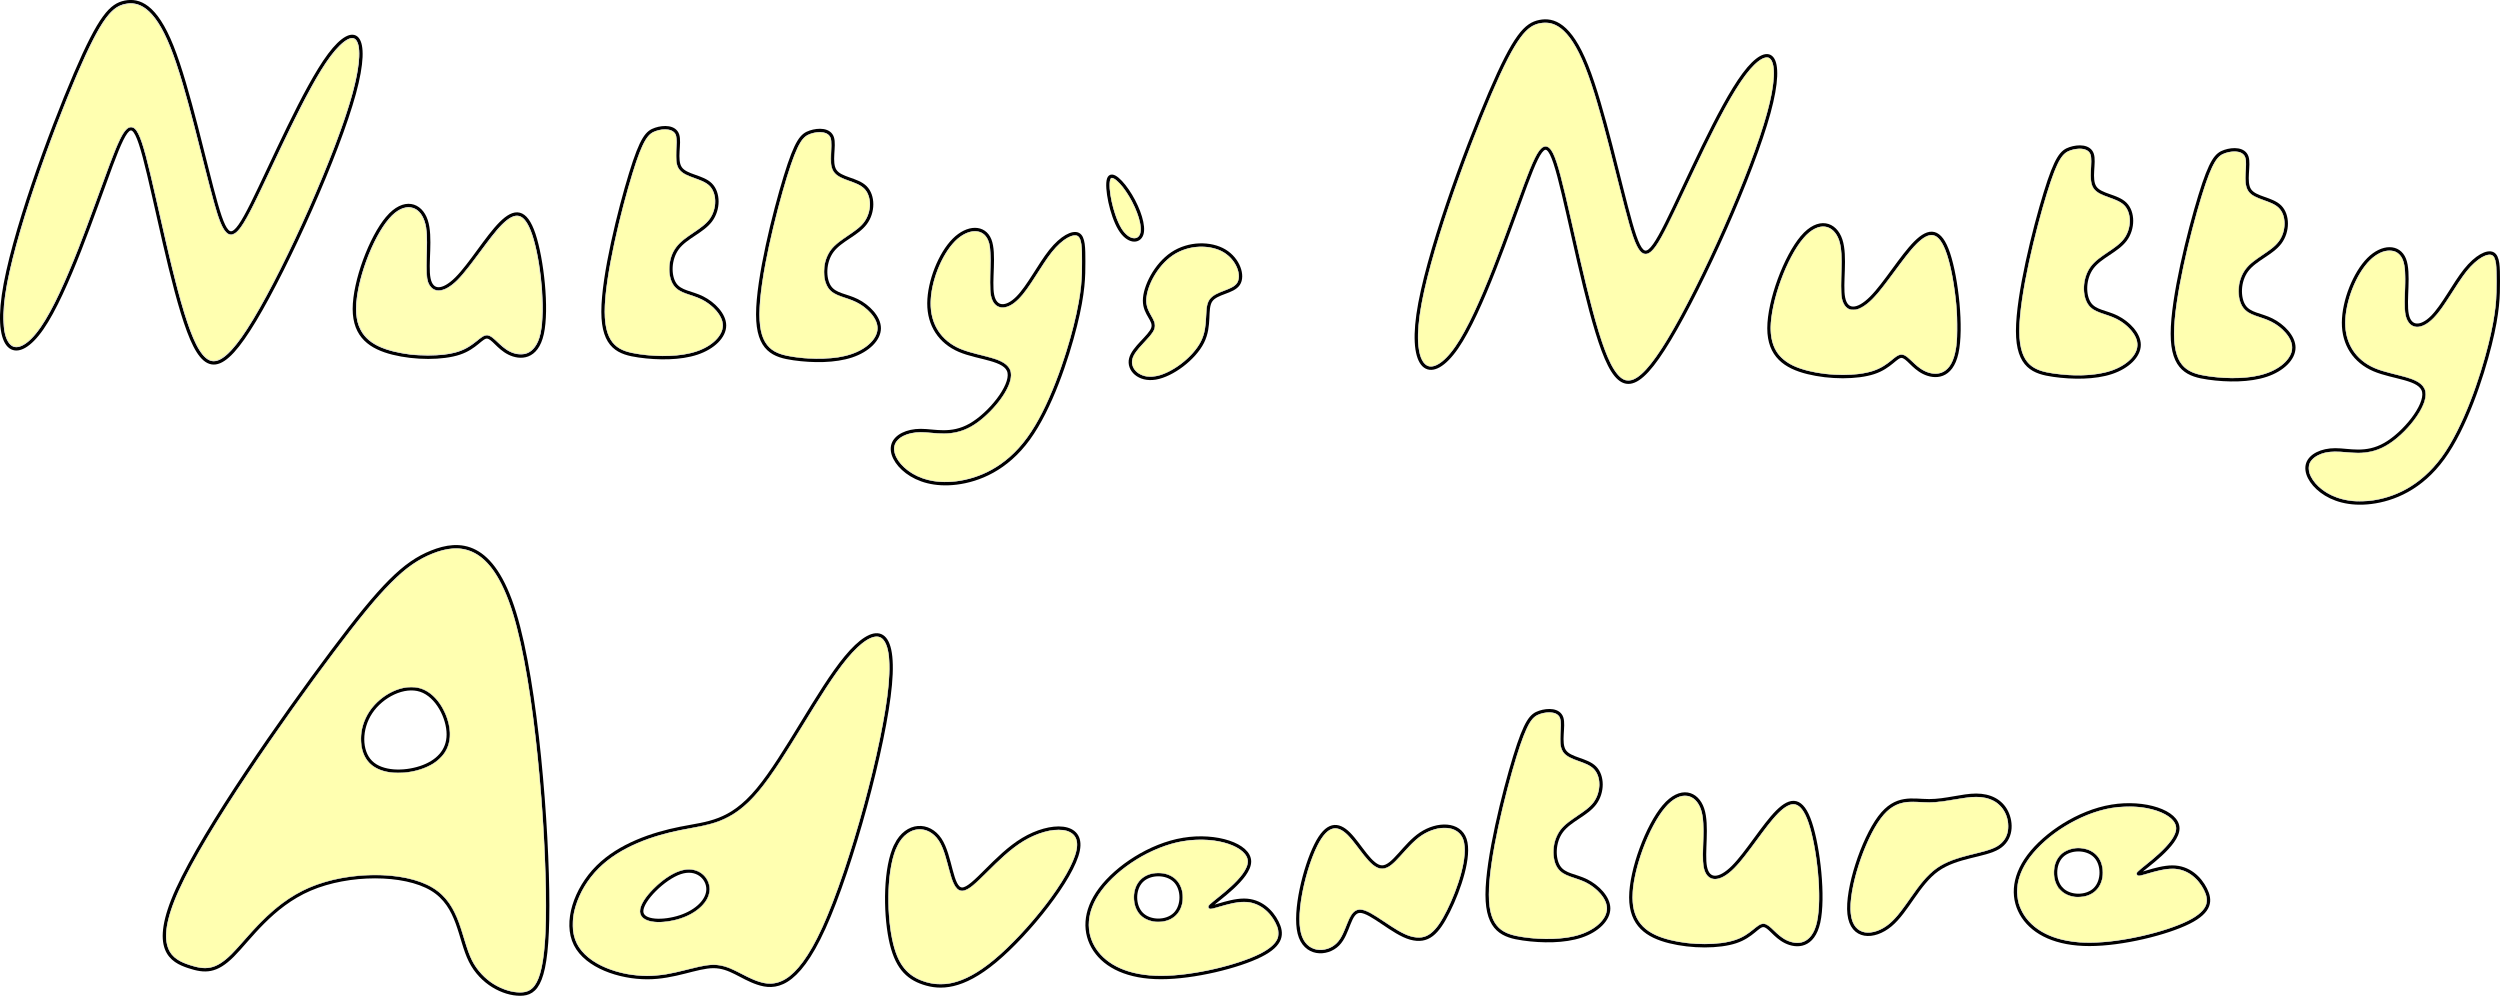
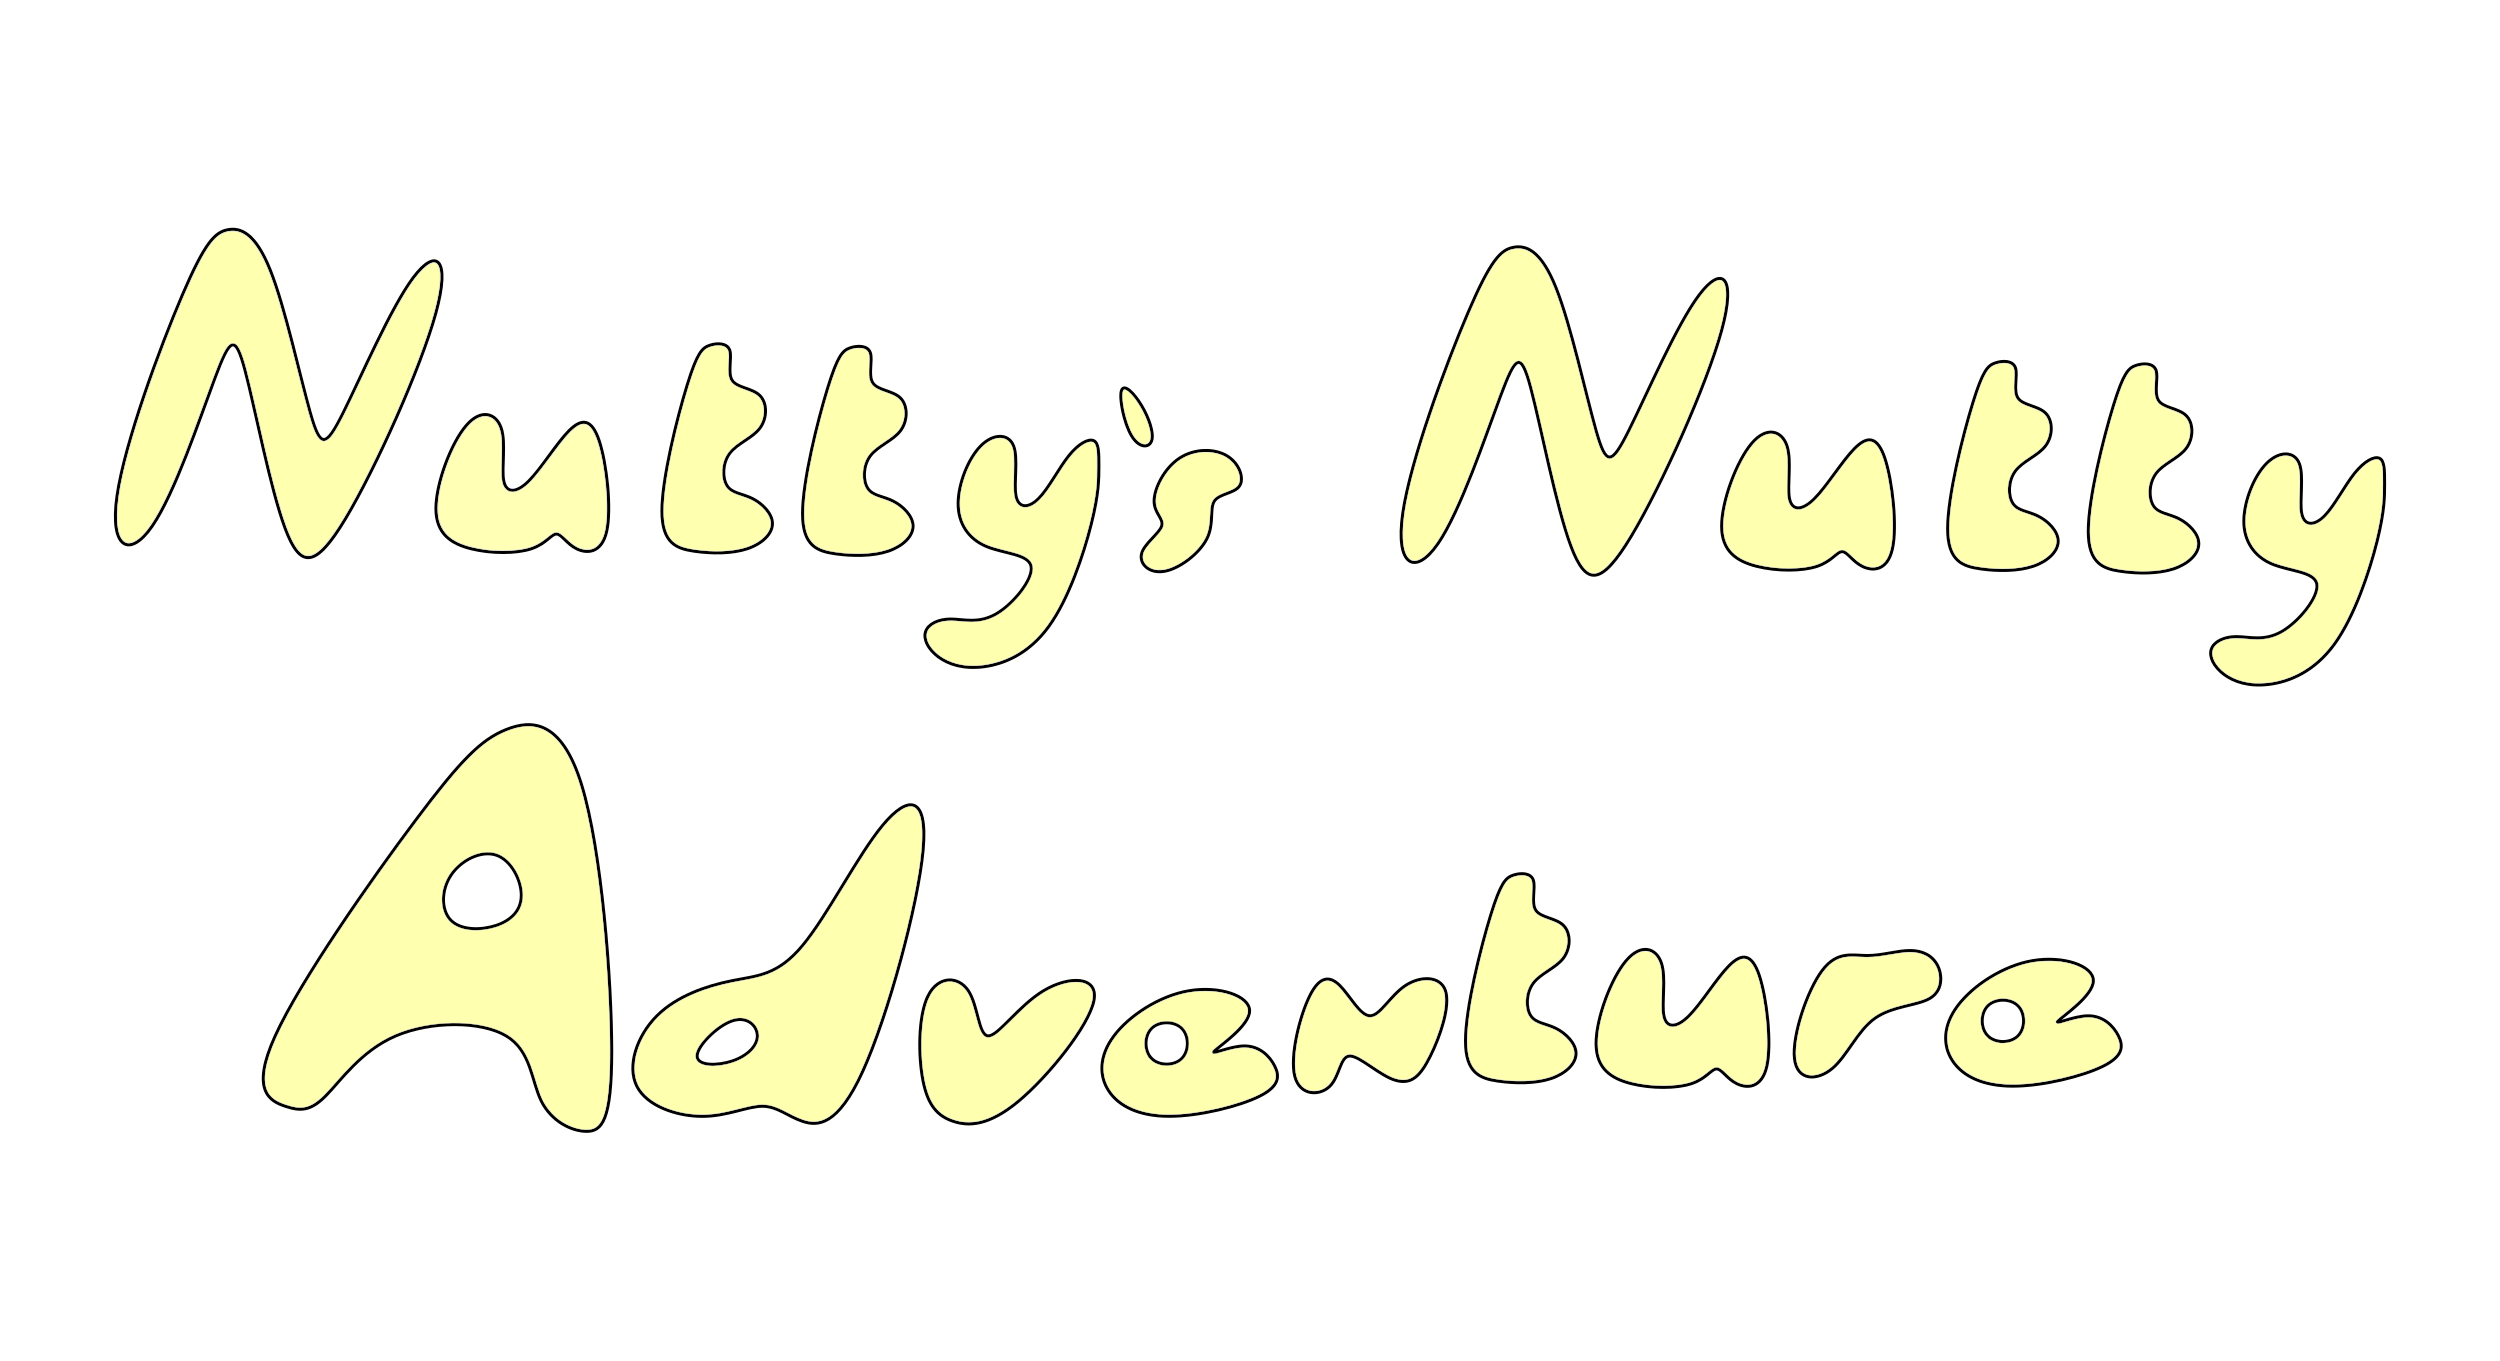
- <svg xmlns="http://www.w3.org/2000/svg" width="199.505mm" height="79.465mm" viewBox="0 0 199.505 79.465" version="1.1" id="svg8">
+ <svg xmlns="http://www.w3.org/2000/svg" width="219.505mm" height="119.465mm" viewBox="0 0 219.505 119.465" version="1.1" id="svg8">
  <defs id="defs2">
    </defs>
-   <g id="layer1" transform="translate(-21.9953,-30.25356)">
+   <g id="layer1" transform="translate(-11.9953,-10.25356)">
    <path style="fill:none;stroke:#000000;stroke-width:0.265px;stroke-linecap:butt;stroke-linejoin:miter;stroke-opacity:1" d="m 28.002,36.165 c -1.984,4.63 -5.071,13.009 -5.733,17.639 -0.661,4.63 1.102,5.512 3.087,2.646 1.984,-2.866 4.189,-9.481 5.512,-13.009 1.323,-3.528 1.764,-3.969 2.645,-0.664 0.881,3.305 2.205,10.365 3.528,13.893 1.323,3.528 2.646,3.528 5.291,-0.881 2.645,-4.409 6.615,-13.23 7.938,-18.081 1.323,-4.85 -6.6e-5,-5.732 -1.984,-3.087 -1.984,2.646 -4.63,8.819 -6.173,11.906 -1.543,3.087 -1.984,3.087 -2.867,-0.002 -0.882,-3.089 -2.205,-9.259 -3.527,-12.566 -1.323,-3.307 -2.646,-3.748 -3.748,-3.528 -1.102,0.22 -1.984,1.102 -3.969,5.732 z" id="path819" />
    <path style="fill:none;stroke:#000000;stroke-width:0.265px;stroke-linecap:butt;stroke-linejoin:miter;stroke-opacity:1" d="m 52.917,47.63 c -1.323,1.543 -2.646,5.071 -2.646,7.276 2.9e-5,2.205 1.323,3.087 3.087,3.528 1.764,0.441 3.969,0.441 5.292,-1.27e-4 1.323,-0.441 1.764,-1.323 2.22,-1.292 0.457,0.031 0.866,0.851 1.748,1.292 0.882,0.441 2.205,0.441 2.646,-1.543 0.441,-1.984 -1.89e-4,-5.954 -0.661,-7.938 -0.661,-1.984 -1.543,-1.984 -2.646,-0.882 -1.103,1.103 -2.425,3.307 -3.528,4.409 -1.102,1.103 -1.984,1.103 -2.205,-3.28e-4 -0.221,-1.103 0.22,-3.307 -0.221,-4.63 -0.441,-1.323 -1.764,-1.764 -3.087,-0.221 z" id="path827" />
    <path style="fill:none;stroke:#000000;stroke-width:0.265px;stroke-linecap:butt;stroke-linejoin:miter;stroke-opacity:1" d="m 72.32,44.102 c -0.882,2.866 -2.205,8.158 -2.205,11.024 7.9e-5,2.867 1.323,3.307 2.866,3.528 1.543,0.22 3.307,0.22 4.63,-0.221 1.323,-0.441 2.205,-1.323 2.205,-2.205 -10e-7,-0.882 -0.882,-1.764 -1.764,-2.205 -0.882,-0.441 -1.764,-0.441 -2.205,-1.103 -0.441,-0.662 -0.441,-1.984 0.22,-2.866 0.661,-0.882 1.985,-1.323 2.646,-2.205 0.661,-0.882 0.661,-2.205 1.06e-4,-2.866 -0.661,-0.661 -1.984,-0.661 -2.425,-1.323 -0.441,-0.662 -1.24e-4,-1.984 -0.22,-2.646 -0.22,-0.661 -1.102,-0.661 -1.764,-0.441 -0.662,0.22 -1.102,0.661 -1.984,3.528 z" id="path831" />
    <path transform="translate(12.34705,0.2207738)" style="fill:none;stroke:#000000;stroke-width:0.265px;stroke-linecap:butt;stroke-linejoin:miter;stroke-opacity:1" d="m 72.32,44.102 c -0.882,2.866 -2.205,8.158 -2.205,11.024 7.9e-5,2.867 1.323,3.307 2.866,3.528 1.543,0.22 3.307,0.22 4.63,-0.221 1.323,-0.441 2.205,-1.323 2.205,-2.205 -10e-7,-0.882 -0.882,-1.764 -1.764,-2.205 -0.882,-0.441 -1.764,-0.441 -2.205,-1.103 -0.441,-0.662 -0.441,-1.984 0.22,-2.866 0.661,-0.882 1.985,-1.323 2.646,-2.205 0.661,-0.882 0.661,-2.205 1.06e-4,-2.866 -0.661,-0.661 -1.984,-0.661 -2.425,-1.323 -0.441,-0.662 -1.24e-4,-1.984 -0.22,-2.646 -0.22,-0.661 -1.102,-0.661 -1.764,-0.441 -0.662,0.22 -1.102,0.661 -1.984,3.528 z" id="path831-6" />
    <path style="fill:none;stroke:#000000;stroke-width:0.265px;stroke-linecap:butt;stroke-linejoin:miter;stroke-opacity:1" d="m 98.117,49.394 c -1.102,1.102 -1.984,3.307 -1.994,5.057 -0.01,1.75 0.891,3.101 2.435,3.763 1.544,0.661 3.748,0.661 3.969,1.764 0.221,1.102 -1.544,3.307 -3.087,4.189 -1.544,0.882 -2.866,0.441 -3.969,0.441 -1.102,-7.9e-5 -1.984,0.441 -2.205,1.102 -0.221,0.662 0.22,1.543 1.102,2.205 0.882,0.662 2.205,1.102 3.969,0.882 1.764,-0.221 3.969,-1.103 5.733,-3.528 1.764,-2.425 3.087,-6.394 3.748,-9.04 0.661,-2.646 0.661,-3.969 0.661,-5.071 0,-1.102 0,-1.984 -0.441,-2.205 -0.441,-0.22 -1.323,0.221 -2.205,1.323 -0.882,1.103 -1.764,2.866 -2.646,3.748 -0.882,0.882 -1.764,0.882 -1.984,-0.221 -0.221,-1.103 0.22,-3.307 -0.22,-4.409 -0.441,-1.102 -1.764,-1.102 -2.866,-7e-6 z" id="path853" />
    <path style="fill:none;stroke:#000000;stroke-width:0.265px;stroke-linecap:butt;stroke-linejoin:miter;stroke-opacity:1" d="m 110.464,44.543 c -0.221,0.661 0.22,2.866 0.882,3.969 0.662,1.103 1.544,1.103 1.764,0.441 0.22,-0.661 -0.221,-1.985 -0.882,-3.087 -0.661,-1.102 -1.543,-1.984 -1.764,-1.323 z" id="path857" />
    <path style="fill:none;stroke:#000000;stroke-width:0.265px;stroke-linecap:butt;stroke-linejoin:miter;stroke-opacity:1" d="m 119.724,50.276 c -1.102,-0.661 -2.866,-0.661 -4.189,0.221 -1.323,0.882 -2.205,2.646 -2.205,3.748 5e-5,1.103 0.882,1.544 0.662,2.205 -0.22,0.661 -1.543,1.543 -1.764,2.425 -0.221,0.882 0.661,1.764 1.984,1.543 1.323,-0.221 3.087,-1.544 3.748,-2.866 0.661,-1.323 0.22,-2.646 0.661,-3.307 0.441,-0.661 1.764,-0.661 2.205,-1.323 0.441,-0.661 -2e-4,-1.985 -1.102,-2.646 z" id="path861" />
    <path transform="translate(112.8887,1.543691)" style="fill:none;stroke:#000000;stroke-width:0.265px;stroke-linecap:butt;stroke-linejoin:miter;stroke-opacity:1" d="m 28.002,36.165 c -1.984,4.63 -5.071,13.009 -5.733,17.639 -0.661,4.63 1.102,5.512 3.087,2.646 1.984,-2.866 4.189,-9.481 5.512,-13.009 1.323,-3.528 1.764,-3.969 2.645,-0.664 0.881,3.305 2.205,10.365 3.528,13.893 1.323,3.528 2.646,3.528 5.291,-0.881 2.645,-4.409 6.615,-13.23 7.938,-18.081 1.323,-4.85 -6.6e-5,-5.732 -1.984,-3.087 -1.984,2.646 -4.63,8.819 -6.173,11.906 -1.543,3.087 -1.984,3.087 -2.867,-0.002 -0.882,-3.089 -2.205,-9.259 -3.527,-12.566 -1.323,-3.307 -2.646,-3.748 -3.748,-3.528 -1.102,0.22 -1.984,1.102 -3.969,5.732 z" id="path819-9" />
    <path transform="translate(112.8887,1.543691)" style="fill:none;stroke:#000000;stroke-width:0.265px;stroke-linecap:butt;stroke-linejoin:miter;stroke-opacity:1" d="m 52.917,47.63 c -1.323,1.543 -2.646,5.071 -2.646,7.276 2.9e-5,2.205 1.323,3.087 3.087,3.528 1.764,0.441 3.969,0.441 5.292,-1.27e-4 1.323,-0.441 1.764,-1.323 2.22,-1.292 0.457,0.031 0.866,0.851 1.748,1.292 0.882,0.441 2.205,0.441 2.646,-1.543 0.441,-1.984 -1.89e-4,-5.954 -0.661,-7.938 -0.661,-1.984 -1.543,-1.984 -2.646,-0.882 -1.103,1.103 -2.425,3.307 -3.528,4.409 -1.102,1.103 -1.984,1.103 -2.205,-3.28e-4 -0.221,-1.103 0.22,-3.307 -0.221,-4.63 -0.441,-1.323 -1.764,-1.764 -3.087,-0.221 z" id="path827-1" />
    <path transform="translate(112.8887,1.543691)" style="fill:none;stroke:#000000;stroke-width:0.265px;stroke-linecap:butt;stroke-linejoin:miter;stroke-opacity:1" d="m 72.32,44.102 c -0.882,2.866 -2.205,8.158 -2.205,11.024 7.9e-5,2.867 1.323,3.307 2.866,3.528 1.543,0.22 3.307,0.22 4.63,-0.221 1.323,-0.441 2.205,-1.323 2.205,-2.205 -10e-7,-0.882 -0.882,-1.764 -1.764,-2.205 -0.882,-0.441 -1.764,-0.441 -2.205,-1.103 -0.441,-0.662 -0.441,-1.984 0.22,-2.866 0.661,-0.882 1.985,-1.323 2.646,-2.205 0.661,-0.882 0.661,-2.205 1.06e-4,-2.866 -0.661,-0.661 -1.984,-0.661 -2.425,-1.323 -0.441,-0.662 -1.24e-4,-1.984 -0.22,-2.646 -0.22,-0.661 -1.102,-0.661 -1.764,-0.441 -0.662,0.22 -1.102,0.661 -1.984,3.528 z" id="path831-2" />
    <path transform="translate(125.2358,1.764463)" style="fill:none;stroke:#000000;stroke-width:0.265px;stroke-linecap:butt;stroke-linejoin:miter;stroke-opacity:1" d="m 72.32,44.102 c -0.882,2.866 -2.205,8.158 -2.205,11.024 7.9e-5,2.867 1.323,3.307 2.866,3.528 1.543,0.22 3.307,0.22 4.63,-0.221 1.323,-0.441 2.205,-1.323 2.205,-2.205 -10e-7,-0.882 -0.882,-1.764 -1.764,-2.205 -0.882,-0.441 -1.764,-0.441 -2.205,-1.103 -0.441,-0.662 -0.441,-1.984 0.22,-2.866 0.661,-0.882 1.985,-1.323 2.646,-2.205 0.661,-0.882 0.661,-2.205 1.06e-4,-2.866 -0.661,-0.661 -1.984,-0.661 -2.425,-1.323 -0.441,-0.662 -1.24e-4,-1.984 -0.22,-2.646 -0.22,-0.661 -1.102,-0.661 -1.764,-0.441 -0.662,0.22 -1.102,0.661 -1.984,3.528 z" id="path831-6-7" />
    <path transform="translate(112.8887,1.543691)" style="fill:none;stroke:#000000;stroke-width:0.265px;stroke-linecap:butt;stroke-linejoin:miter;stroke-opacity:1" d="m 98.117,49.394 c -1.102,1.102 -1.984,3.307 -1.994,5.057 -0.01,1.75 0.891,3.101 2.435,3.763 1.544,0.661 3.748,0.661 3.969,1.764 0.221,1.102 -1.544,3.307 -3.087,4.189 -1.544,0.882 -2.866,0.441 -3.969,0.441 -1.102,-7.9e-5 -1.984,0.441 -2.205,1.102 -0.221,0.662 0.22,1.543 1.102,2.205 0.882,0.662 2.205,1.102 3.969,0.882 1.764,-0.221 3.969,-1.103 5.733,-3.528 1.764,-2.425 3.087,-6.394 3.748,-9.04 0.661,-2.646 0.661,-3.969 0.661,-5.071 0,-1.102 0,-1.984 -0.441,-2.205 -0.441,-0.22 -1.323,0.221 -2.205,1.323 -0.882,1.103 -1.764,2.866 -2.646,3.748 -0.882,0.882 -1.764,0.882 -1.984,-0.221 -0.221,-1.103 0.22,-3.307 -0.22,-4.409 -0.441,-1.102 -1.764,-1.102 -2.866,-7e-6 z" id="path853-0" />
    <path style="fill:none;stroke:#000000;stroke-width:0.265px;stroke-linecap:butt;stroke-linejoin:miter;stroke-opacity:1" d="m 33.073,99.885 c 2.205,-4.851 8.379,-13.67 12.347,-18.962 3.969,-5.292 5.733,-7.056 7.937,-7.937 2.205,-0.882 4.851,-0.882 6.615,4.85 1.764,5.732 2.646,17.198 2.646,23.372 1.32e-4,6.174 -0.882,7.056 -2.205,7.056 -1.323,3e-5 -3.087,-0.882 -3.969,-2.646 -0.882,-1.764 -0.882,-4.41 -3.087,-5.733 -2.205,-1.323 -6.615,-1.323 -9.702,5.9e-5 -3.087,1.323 -4.851,3.969 -6.174,5.292 -1.323,1.323 -2.205,1.323 -3.528,0.882 -1.323,-0.441 -3.087,-1.323 -0.882,-6.174 z" id="path911" transform="translate(3.086674,1.323049)" />
    <path style="fill:none;stroke:#000000;stroke-width:0.265px;stroke-linecap:butt;stroke-linejoin:miter;stroke-opacity:1" d="m 52.476,84.01 c 1.323,0.441 2.205,2.205 2.205,3.528 1.33e-4,1.323 -0.882,2.205 -2.205,2.646 -1.323,0.441 -3.087,0.441 -3.969,-0.441 -0.882,-0.882 -0.882,-2.646 -1.05e-4,-3.969 0.882,-1.323 2.646,-2.205 3.969,-1.764 z" id="path915" transform="translate(3.086674,1.323049)" />
    <path style="fill:none;stroke:#000000;stroke-width:0.265px;stroke-linecap:butt;stroke-linejoin:miter;stroke-opacity:1" d="m 76.288,96.358 c -2.205,0.441 -4.851,1.323 -6.615,3.087 -1.764,1.764 -2.646,4.409 -1.764,6.174 0.882,1.764 3.528,2.646 5.72,2.652 2.192,0.006 3.981,-0.888 5.304,-0.888 1.323,0 2.205,0.882 3.528,1.323 1.323,0.441 3.087,0.441 5.292,-4.409 2.205,-4.85 4.851,-14.553 5.292,-19.404 0.441,-4.851 -1.323,-4.851 -3.528,-2.204 -2.205,2.646 -4.851,7.937 -7.055,10.583 -2.205,2.646 -3.969,2.646 -6.173,3.087 z" id="path919" />
    <path style="fill:none;stroke:#000000;stroke-width:0.265px;stroke-linecap:butt;stroke-linejoin:miter;stroke-opacity:1" d="m 73.202,102.972 c 10e-7,-0.882 1.764,-2.646 3.087,-3.087 1.323,-0.441 2.205,0.441 2.205,1.323 1.34e-4,0.882 -0.882,1.764 -2.205,2.205 -1.323,0.441 -3.087,0.441 -3.087,-0.441 z" id="path923" />
    <path style="fill:none;stroke:#000000;stroke-width:0.265px;stroke-linecap:butt;stroke-linejoin:miter;stroke-opacity:1" d="m 93.486,97.68 c -0.882,1.764 -0.882,5.292 -0.441,7.497 0.441,2.205 1.323,3.087 2.646,3.528 1.323,0.441 3.087,0.441 5.732,-1.764 2.646,-2.205 6.174,-6.615 6.615,-8.82 0.441,-2.205 -2.205,-2.205 -4.41,-0.882 -2.205,1.323 -3.969,3.968 -4.851,3.968 -0.882,-1.3e-4 -0.882,-2.646 -1.764,-3.968 -0.882,-1.323 -2.646,-1.323 -3.528,0.441 z" id="path927" />
    <path style="fill:none;stroke:#000000;stroke-width:0.265px;stroke-linecap:butt;stroke-linejoin:miter;stroke-opacity:1" d="m 116.417,97.24 c -2.646,0.441 -5.292,2.205 -6.615,3.969 -1.323,1.764 -1.323,3.528 -0.441,4.851 0.882,1.323 2.646,2.205 5.292,2.205 2.646,-4e-5 6.174,-0.882 7.938,-1.764 1.764,-0.882 1.764,-1.764 1.323,-2.646 -0.441,-0.882 -1.323,-1.764 -2.646,-1.764 -1.323,-8e-5 -3.087,0.882 -2.645,0.441 0.441,-0.441 3.087,-2.205 3.087,-3.527 7e-5,-1.323 -2.646,-2.205 -5.292,-1.764 z" id="path931" />
    <path style="fill:none;stroke:#000000;stroke-width:0.265px;stroke-linecap:butt;stroke-linejoin:miter;stroke-opacity:1" d="m 113.11,103.193 c -0.662,-0.662 -0.662,-1.985 -1.3e-4,-2.646 0.661,-0.661 1.985,-0.661 2.646,-1.3e-4 0.661,0.661 0.661,1.984 -1.3e-4,2.646 -0.661,0.662 -1.984,0.662 -2.646,0 z" id="path935" />
    <path style="fill:none;stroke:#000000;stroke-width:0.265px;stroke-linecap:butt;stroke-linejoin:miter;stroke-opacity:1" d="m 127,97.68 c -0.882,1.764 -1.764,5.292 -1.323,7.056 0.441,1.764 2.205,1.764 3.087,0.882 0.882,-0.882 0.882,-2.646 1.764,-2.646 0.882,0 2.646,1.764 4.032,2.142 1.386,0.378 2.142,-0.378 3.024,-2.142 0.882,-1.764 1.764,-4.41 1.323,-5.733 -0.441,-1.323 -2.205,-1.323 -3.528,-0.441 -1.323,0.882 -2.205,2.646 -3.087,2.645 -0.882,-5.2e-5 -1.764,-1.764 -2.646,-2.646 -0.882,-0.882 -1.764,-0.882 -2.646,0.882 z" id="path939" />
    <path transform="translate(70.55539,46.52286)" style="fill:none;stroke:#000000;stroke-width:0.265px;stroke-linecap:butt;stroke-linejoin:miter;stroke-opacity:1" d="m 72.32,44.102 c -0.882,2.866 -2.205,8.158 -2.205,11.024 7.9e-5,2.867 1.323,3.307 2.866,3.528 1.543,0.22 3.307,0.22 4.63,-0.221 1.323,-0.441 2.205,-1.323 2.205,-2.205 -10e-7,-0.882 -0.882,-1.764 -1.764,-2.205 -0.882,-0.441 -1.764,-0.441 -2.205,-1.103 -0.441,-0.662 -0.441,-1.984 0.22,-2.866 0.661,-0.882 1.985,-1.323 2.646,-2.205 0.661,-0.882 0.661,-2.205 1.06e-4,-2.866 -0.661,-0.661 -1.984,-0.661 -2.425,-1.323 -0.441,-0.662 -1.24e-4,-1.984 -0.22,-2.646 -0.22,-0.661 -1.102,-0.661 -1.764,-0.441 -0.662,0.22 -1.102,0.661 -1.984,3.528 z" id="path831-3" />
    <path transform="translate(101.8645,46.96368)" style="fill:none;stroke:#000000;stroke-width:0.265px;stroke-linecap:butt;stroke-linejoin:miter;stroke-opacity:1" d="m 52.917,47.63 c -1.323,1.543 -2.646,5.071 -2.646,7.276 2.9e-5,2.205 1.323,3.087 3.087,3.528 1.764,0.441 3.969,0.441 5.292,-1.27e-4 1.323,-0.441 1.764,-1.323 2.22,-1.292 0.457,0.031 0.866,0.851 1.748,1.292 0.882,0.441 2.205,0.441 2.646,-1.543 0.441,-1.984 -1.89e-4,-5.954 -0.661,-7.938 -0.661,-1.984 -1.543,-1.984 -2.646,-0.882 -1.103,1.103 -2.425,3.307 -3.528,4.409 -1.102,1.103 -1.984,1.103 -2.205,-3.28e-4 -0.221,-1.103 0.22,-3.307 -0.221,-4.63 -0.441,-1.323 -1.764,-1.764 -3.087,-0.221 z" id="path827-6" />
    <path transform="translate(74.0831,-2.645757)" style="fill:none;stroke:#000000;stroke-width:0.265px;stroke-linecap:butt;stroke-linejoin:miter;stroke-opacity:1" d="m 116.417,97.24 c -2.646,0.441 -5.292,2.205 -6.615,3.969 -1.323,1.764 -1.323,3.528 -0.441,4.851 0.882,1.323 2.646,2.205 5.292,2.205 2.646,-4e-5 6.174,-0.882 7.938,-1.764 1.764,-0.882 1.764,-1.764 1.323,-2.646 -0.441,-0.882 -1.323,-1.764 -2.646,-1.764 -1.323,-8e-5 -3.087,0.882 -2.645,0.441 0.441,-0.441 3.087,-2.205 3.087,-3.527 7e-5,-1.323 -2.646,-2.205 -5.292,-1.764 z" id="path931-6" />
    <path transform="translate(73.42174,-1.984247)" style="fill:none;stroke:#000000;stroke-width:0.265px;stroke-linecap:butt;stroke-linejoin:miter;stroke-opacity:1" d="m 113.11,103.193 c -0.662,-0.662 -0.662,-1.985 -1.3e-4,-2.646 0.661,-0.661 1.985,-0.661 2.646,-1.3e-4 0.661,0.661 0.661,1.984 -1.3e-4,2.646 -0.661,0.662 -1.984,0.662 -2.646,0 z" id="path935-8" />
    <path style="fill:none;stroke:#000000;stroke-width:0.265px;stroke-linecap:butt;stroke-linejoin:miter;stroke-opacity:1" d="m 171.979,95.476 c -1.323,1.764 -2.646,5.732 -2.425,7.717 0.221,1.985 1.984,1.985 3.307,0.882 1.323,-1.102 2.205,-3.308 3.748,-4.41 1.543,-1.102 3.748,-1.102 4.851,-1.764 1.102,-0.662 1.102,-1.985 0.661,-2.866 -0.441,-0.882 -1.323,-1.323 -2.425,-1.323 -1.102,-5.3e-5 -2.425,0.441 -3.748,0.441 -1.323,2.8e-5 -2.646,-0.441 -3.969,1.323 z" id="path1015" />
    <path style="fill:#ffff00;fill-opacity:0.309;stroke:#d3d3d3;stroke-width:0.179;stroke-miterlimit:4;stroke-dasharray:none;stroke-dashoffset:0;stroke-opacity:1" d="m 146.31,222.912 c -3.273,-1.556 -6.207,-8.373 -10.16,-23.602 -1.093,-4.213 -2.425,-9.841 -4.752,-20.089 -3.97,-17.482 -5.061,-21.611 -6.462,-24.464 -0.644,-1.313 -1.119,-1.838 -1.831,-2.028 -1.27,-0.339 -2.4,0.726 -3.803,3.585 -1.239,2.526 -2.37,5.42 -6.089,15.586 -4.058,11.091 -5.905,15.981 -7.799,20.642 -6.324,15.566 -11.208,23.731 -15.465,25.859 -1.992,0.996 -3.277,0.64 -4.388,-1.215 -0.839,-1.4 -1.166,-3.047 -1.26,-6.357 -0.157,-5.492 0.973,-12.178 3.827,-22.656 5.619,-20.629 18.574,-54.383 25.075,-65.334 2.88,-4.851 5.04,-6.781 8.167,-7.298 4.257,-0.703 8.056,2.408 11.439,9.366 2.901,5.967 5.471,14.166 9.942,31.725 4.678,18.367 5.597,21.731 6.71,24.554 1.041,2.638 2.204,4.016 3.392,4.017 0.259,3.6e-4 0.86,-0.26 1.336,-0.58 1.822,-1.222 4.063,-5.264 10.519,-18.973 11.377,-24.16 16.35,-33.04 21.004,-37.508 2.285,-2.193 3.714,-2.723 4.665,-1.73 1.774,1.851 1.209,8.583 -1.503,17.899 -5.014,17.228 -19.292,49.404 -29.397,66.25 -5.811,9.687 -10.171,13.777 -13.167,12.352 z" id="path1019" transform="scale(0.2645833)" />
    <path style="fill:#ffff00;fill-opacity:0.289;stroke:#d3d3d3;stroke-width:0.179;stroke-miterlimit:4;stroke-dasharray:none;stroke-dashoffset:0;stroke-opacity:1" d="m 207.93,221.331 c -1.809,-0.185 -4.598,-0.683 -6.339,-1.131 -5.014,-1.29 -8.091,-3.367 -9.656,-6.515 -0.882,-1.774 -1.151,-2.913 -1.265,-5.357 -0.324,-6.921 3.359,-18.52 8.157,-25.696 2.503,-3.743 5.016,-5.643 7.463,-5.643 2.529,0 4.129,1.565 5.08,4.97 0.362,1.297 0.383,1.767 0.394,8.869 0.012,8.2 0.041,8.454 1.116,9.881 1.383,1.835 3.798,1.71 6.516,-0.336 1.932,-1.454 3.665,-3.47 8.363,-9.724 2.435,-3.241 4.976,-6.505 5.648,-7.252 3.741,-4.163 6.09,-4.917 8.011,-2.573 2.757,3.364 4.993,13.983 5.212,24.745 0.161,7.923 -0.554,11.589 -2.712,13.895 -1.19,1.272 -2.274,1.694 -4.105,1.597 -2.138,-0.112 -3.55,-0.851 -6.169,-3.228 -3.479,-3.156 -3.614,-3.165 -7.054,-0.458 -3.959,3.115 -7.571,4.11 -14.697,4.049 -1.836,-0.016 -3.62,-0.057 -3.964,-0.093 z" id="path1021" transform="scale(0.2645833)" />
    <path style="fill:#ffff00;fill-opacity:0.309;stroke:#d3d3d3;stroke-width:0.126;stroke-miterlimit:4;stroke-dasharray:none;stroke-dashoffset:0;stroke-opacity:1" d="m 280.976,221.622 c -4.07,-0.189 -8.199,-0.917 -10.102,-1.78 -4.77,-2.164 -6.169,-7.612 -4.791,-18.652 1.153,-9.234 4.355,-23.244 7.994,-34.977 1.9,-6.127 3.406,-9.537 4.879,-11.049 1.793,-1.841 5.856,-2.342 7.366,-0.908 0.783,0.744 0.782,0.735 0.74,4.84 -0.05,4.955 0.135,5.777 1.582,7.054 0.775,0.684 1.553,1.069 3.911,1.936 3.406,1.252 4.624,2.058 5.447,3.602 1.249,2.344 0.969,5.928 -0.655,8.374 -0.954,1.437 -2.147,2.429 -6.641,5.521 -4.06,2.793 -5.715,5.689 -5.708,9.987 0.004,2.463 0.632,4.298 1.903,5.558 0.922,0.914 1.75,1.333 4.491,2.27 3.148,1.077 4.335,1.683 6.156,3.148 1.201,0.966 2.34,2.366 2.964,3.643 0.459,0.94 0.476,1.022 0.476,2.307 0,1.281 -0.018,1.369 -0.465,2.274 -1.003,2.03 -3.248,3.877 -6.194,5.096 -3.31,1.37 -8.095,1.999 -13.354,1.754 z" id="path1023" transform="scale(0.2645833)" />
    <path style="fill:#ffff00;fill-opacity:0.309;stroke:#d3d3d3;stroke-width:0.126;stroke-miterlimit:4;stroke-dasharray:none;stroke-dashoffset:0;stroke-opacity:1" d="m 325.676,222.335 c -5.708,-0.533 -8.684,-1.461 -10.468,-3.266 -2.108,-2.133 -2.933,-4.965 -2.926,-10.046 0.009,-6.586 1.65,-16.329 4.955,-29.424 2.878,-11.403 5.573,-19.491 7.49,-22.476 1.256,-1.957 3.361,-2.948 5.979,-2.815 1.229,0.062 1.918,0.336 2.457,0.976 0.668,0.794 0.711,1.235 0.591,6.133 -0.044,1.793 -0.015,2.575 0.116,3.094 0.549,2.176 1.709,3.13 5.381,4.424 3.266,1.151 4.694,2.118 5.478,3.71 1.307,2.655 0.84,6.215 -1.162,8.861 -0.725,0.957 -1.857,1.909 -4.164,3.496 -4.609,3.173 -5.735,4.265 -6.788,6.588 -0.678,1.496 -0.922,2.725 -0.929,4.678 -0.006,1.946 0.16,2.819 0.796,4.167 0.833,1.768 2.001,2.577 5.38,3.722 3.696,1.253 5.536,2.297 7.403,4.2 3.114,3.173 3.292,6.264 0.53,9.192 -2.21,2.342 -5.724,3.9 -10.421,4.619 -1.533,0.235 -7.822,0.345 -9.698,0.17 z" id="path1025" transform="scale(0.2645833)" />
    <path style="fill:#ffff00;fill-opacity:0.309;stroke:#d3d3d3;stroke-width:0.126;stroke-miterlimit:4;stroke-dasharray:none;stroke-dashoffset:0;stroke-opacity:1" d="m 366.2,259.585 c -4.395,-0.416 -8.224,-2.126 -10.819,-4.83 -1.704,-1.775 -2.481,-3.344 -2.484,-5.014 -0.002,-1.166 0.33,-1.941 1.192,-2.785 1.638,-1.604 4.646,-2.387 8.199,-2.135 0.798,0.057 2.356,0.17 3.464,0.252 6.29,0.467 10.708,-1.317 15.803,-6.379 5.023,-4.991 7.533,-10.243 6.198,-12.97 -0.666,-1.361 -2.23,-2.423 -4.759,-3.231 -0.66,-0.211 -2.584,-0.733 -4.276,-1.161 -4.615,-1.167 -6.556,-1.897 -8.525,-3.208 -5.767,-3.839 -7.626,-10.373 -5.371,-18.878 1.441,-5.434 4.445,-10.691 7.481,-13.092 3.557,-2.812 7.222,-2.657 8.659,0.368 0.797,1.677 0.836,2.125 0.798,9.046 -0.036,6.478 0.021,7.534 0.481,8.906 0.972,2.898 3.707,3.482 6.6,1.409 0.43,-0.308 1.192,-0.979 1.694,-1.49 1.564,-1.592 2.598,-3.032 6.148,-8.56 1.069,-1.665 2.435,-3.687 3.036,-4.494 2.658,-3.574 5.594,-5.878 7.541,-5.917 0.629,-0.013 0.764,0.031 1.099,0.351 0.907,0.868 1.066,2.266 0.991,8.702 -0.042,3.648 -0.118,5.554 -0.269,6.779 -1.213,9.843 -5.221,23.494 -10.01,34.093 -4.963,10.984 -10.51,17.5 -18.106,21.267 -4.584,2.273 -10.203,3.404 -14.766,2.972 z" id="path1027" transform="scale(0.2645833)" />
    <path style="fill:#ffff00;fill-opacity:0.309;stroke:#d3d3d3;stroke-width:0.126;stroke-miterlimit:4;stroke-dasharray:none;stroke-dashoffset:0;stroke-opacity:1" d="m 424.63,186.04 c -1.002,-0.254 -2.258,-1.317 -3.062,-2.592 -2.044,-3.238 -3.887,-10.062 -3.69,-13.665 0.103,-1.875 0.486,-2.105 1.828,-1.094 3.069,2.312 6.992,9.764 7.417,14.085 0.232,2.365 -0.786,3.699 -2.492,3.266 z" id="path1029" transform="scale(0.2645833)" />
    <path style="fill:#ffff00;fill-opacity:0.309;stroke:#d3d3d3;stroke-width:0.126;stroke-miterlimit:4;stroke-dasharray:none;stroke-dashoffset:0;stroke-opacity:1" d="m 428.358,227.71 c -2.276,-0.642 -3.711,-2.237 -3.711,-4.128 0,-1.679 0.685,-2.762 4.11,-6.493 2.217,-2.416 2.721,-3.246 2.723,-4.487 0.002,-0.913 -0.2,-1.465 -1.188,-3.256 -1.058,-1.917 -1.336,-2.838 -1.336,-4.428 0,-4.689 4.029,-11.23 8.59,-13.942 3.95,-2.35 8.918,-2.813 13.136,-1.225 3.923,1.477 6.81,6.003 5.863,9.192 -0.362,1.219 -1.422,1.976 -4.293,3.068 -3.521,1.339 -4.696,2.4 -5.104,4.609 -0.077,0.417 -0.195,1.724 -0.263,2.904 -0.188,3.283 -0.391,4.619 -0.954,6.273 -1.578,4.639 -7.418,9.903 -12.935,11.659 -1.345,0.428 -3.585,0.551 -4.639,0.254 z" id="path1031" transform="scale(0.2645833)" />
    <path style="fill:#ffff00;fill-opacity:0.309;stroke:#d3d3d3;stroke-width:0.126;stroke-miterlimit:4;stroke-dasharray:none;stroke-dashoffset:0;stroke-opacity:1" d="m 572.938,228.789 c -1.258,-0.589 -2.787,-2.481 -4.035,-4.996 -2.978,-5.998 -5.646,-15.62 -11.447,-41.29 -3.232,-14.301 -4.536,-19.181 -5.841,-21.865 -1.124,-2.312 -2.497,-2.785 -3.858,-1.33 -1.394,1.49 -2.891,4.862 -6.289,14.166 -6.487,17.762 -8.508,23.048 -11.297,29.547 -5.518,12.856 -9.767,19.453 -13.755,21.353 -1.375,0.655 -2.43,0.599 -3.315,-0.177 -1.49,-1.306 -2.184,-3.949 -2.185,-8.332 -0.002,-6.294 1.614,-14.491 5.32,-26.986 5.992,-20.202 17.297,-49.251 23.097,-59.346 3.555,-6.188 5.987,-8.228 9.842,-8.258 5.109,-0.039 9.241,5.163 13.31,16.754 2.149,6.122 3.998,12.724 8.098,28.904 3.941,15.556 4.886,18.836 6.203,21.536 1.494,3.062 3.28,3.323 5.307,0.774 1.768,-2.222 3.625,-5.813 9.922,-19.178 7.863,-16.689 11.901,-24.474 15.707,-30.287 3.368,-5.142 6.303,-7.99 8.272,-8.025 0.487,-0.009 0.658,0.053 0.969,0.351 1.887,1.807 1.426,8.228 -1.262,17.568 -4.432,15.402 -16.123,42.546 -26.348,61.177 -5.615,10.232 -9.842,15.925 -13.093,17.637 -0.742,0.391 -1.033,0.472 -1.831,0.51 -0.754,0.036 -1.06,-0.007 -1.491,-0.208 z" id="path1033" transform="scale(0.2645833)" />
    <path style="fill:#ffff00;fill-opacity:0.309;stroke:#d3d3d3;stroke-width:0.126;stroke-miterlimit:4;stroke-dasharray:none;stroke-dashoffset:0;stroke-opacity:1" d="m 635.497,227.255 c -4.358,-0.359 -8.529,-1.311 -11.32,-2.583 -2.157,-0.983 -4.275,-2.773 -5.251,-4.437 -1.355,-2.312 -1.913,-5.279 -1.622,-8.627 0.792,-9.113 5.779,-21.418 10.657,-26.296 2.949,-2.949 6.063,-3.393 8.229,-1.174 0.794,0.813 1.475,2.116 1.818,3.479 0.473,1.876 0.547,3.401 0.454,9.344 -0.093,5.95 -0.03,7.102 0.456,8.402 0.33,0.882 0.878,1.617 1.524,2.045 0.48,0.318 0.634,0.35 1.674,0.35 1.024,0 1.235,-0.042 1.989,-0.399 1.853,-0.878 3.553,-2.339 5.692,-4.892 0.7,-0.836 2.933,-3.743 4.962,-6.46 3.903,-5.228 5.343,-6.993 6.924,-8.489 3.314,-3.135 5.529,-2.924 7.436,0.71 1.698,3.235 3.162,9.722 3.966,17.573 0.176,1.716 0.226,3.311 0.227,7.134 6.3e-4,4.6 -0.019,5.031 -0.292,6.545 -0.348,1.928 -0.756,3.233 -1.383,4.427 -1.545,2.94 -4.518,3.874 -7.682,2.416 -1.335,-0.615 -2.205,-1.255 -4.019,-2.956 -0.899,-0.843 -1.892,-1.657 -2.205,-1.809 -1.159,-0.561 -2.036,-0.315 -3.64,1.018 -3.477,2.89 -5.959,3.955 -10.639,4.565 -1.396,0.182 -6.283,0.252 -7.955,0.114 z" id="path1035" transform="scale(0.2645833)" />
    <path style="fill:#ffff00;fill-opacity:0.309;stroke:#d3d3d3;stroke-width:0.126;stroke-miterlimit:4;stroke-dasharray:none;stroke-dashoffset:0;stroke-opacity:1" d="m 706.397,227.378 c -1.916,-0.144 -4.309,-0.455 -5.777,-0.752 -5.53,-1.119 -7.785,-3.957 -8.315,-10.466 -0.293,-3.602 0.319,-9.704 1.729,-17.242 1.705,-9.115 4.78,-21.134 7.43,-29.042 2.695,-8.044 4.033,-9.88 7.642,-10.49 1.419,-0.24 2.329,-0.165 3.23,0.266 1.429,0.684 1.601,1.417 1.405,5.994 -0.159,3.697 0.171,5.093 1.478,6.268 0.81,0.729 1.635,1.142 4.029,2.02 3.184,1.168 4.394,1.918 5.228,3.239 1.121,1.776 1.293,4.534 0.43,6.9 -0.846,2.317 -2.215,3.76 -5.882,6.196 -3.304,2.195 -4.874,3.609 -5.87,5.286 -2.178,3.666 -1.984,9.082 0.408,11.418 0.906,0.884 1.765,1.316 4.441,2.233 2.457,0.842 3.795,1.457 5.171,2.377 1.914,1.28 3.785,3.513 4.315,5.151 1.031,3.183 -1.14,6.427 -5.781,8.638 -3.619,1.724 -9.243,2.462 -15.311,2.007 z" id="path1037" transform="scale(0.2645833)" />
    <path style="fill:#ffff00;fill-opacity:0.309;stroke:#d3d3d3;stroke-width:0.126;stroke-miterlimit:4;stroke-dasharray:none;stroke-dashoffset:0;stroke-opacity:1" d="m 754.269,228.269 c -2.709,-0.127 -5.993,-0.551 -7.798,-1.007 -4.935,-1.246 -6.992,-4.06 -7.497,-10.252 -0.555,-6.798 2.184,-22.315 6.83,-38.702 2.941,-10.374 4.93,-15.248 6.872,-16.85 1.531,-1.262 4.811,-1.764 6.35,-0.972 0.348,0.179 0.761,0.531 0.966,0.824 0.473,0.673 0.564,1.743 0.413,4.841 -0.142,2.918 -0.005,4.246 0.556,5.386 0.68,1.381 1.703,2.041 5.087,3.282 2.457,0.901 3.533,1.462 4.32,2.252 1.198,1.204 1.742,2.689 1.734,4.738 -0.01,2.507 -0.884,4.637 -2.611,6.364 -0.851,0.851 -1.677,1.481 -4.237,3.231 -1.146,0.784 -2.499,1.772 -3.007,2.196 -1.749,1.46 -2.837,3.112 -3.51,5.323 -0.309,1.018 -0.344,1.331 -0.354,3.151 -0.009,1.783 0.024,2.132 0.285,2.967 0.414,1.327 0.832,2.039 1.658,2.827 0.92,0.877 1.83,1.328 4.531,2.242 3.501,1.186 5.465,2.348 7.298,4.321 1.539,1.657 2.235,3.137 2.232,4.751 -0.002,1.153 -0.252,1.914 -1.004,3.05 -2.227,3.365 -7.424,5.634 -13.685,5.975 -2.724,0.148 -3.396,0.156 -5.43,0.06 z" id="path1039" transform="scale(0.2645833)" />
    <path style="fill:#ffff00;fill-opacity:0.309;stroke:#d3d3d3;stroke-width:0.126;stroke-miterlimit:4;stroke-dasharray:none;stroke-dashoffset:0;stroke-opacity:1" d="m 792.529,265.394 c -4.229,-0.521 -7.694,-2.054 -10.217,-4.52 -1.092,-1.068 -2.042,-2.439 -2.45,-3.537 -0.39,-1.05 -0.378,-2.658 0.024,-3.429 0.652,-1.247 2.446,-2.448 4.435,-2.967 1.226,-0.32 3.937,-0.376 6.736,-0.139 2.967,0.252 3.973,0.253 5.853,0.007 3.113,-0.408 5.895,-1.681 8.886,-4.066 3.805,-3.035 7.33,-7.598 8.529,-11.037 0.377,-1.081 0.529,-2.807 0.318,-3.586 -0.219,-0.806 -0.861,-1.657 -1.704,-2.257 -1.4,-0.998 -2.811,-1.501 -7.639,-2.721 -4.678,-1.183 -6.458,-1.863 -8.573,-3.278 -4.181,-2.796 -6.441,-7.538 -6.173,-12.949 0.379,-7.66 4.605,-16.556 9.3,-19.577 1.614,-1.038 2.799,-1.389 4.374,-1.295 1.163,0.069 1.828,0.361 2.572,1.128 1.532,1.579 1.893,3.948 1.666,10.93 -0.147,4.51 -0.073,6.448 0.295,7.714 1.192,4.099 4.765,4.233 8.526,0.319 1.297,-1.35 2.248,-2.61 4.015,-5.319 5.233,-8.024 5.874,-8.908 7.825,-10.787 2.858,-2.752 5.45,-3.577 6.269,-1.994 0.106,0.205 0.291,0.758 0.411,1.23 0.19,0.744 0.219,1.544 0.22,6.034 0.002,5.448 -0.062,6.469 -0.646,10.291 -0.836,5.474 -2.607,12.478 -4.889,19.336 -1.91,5.739 -3.659,10.063 -5.945,14.693 -2.961,5.997 -5.404,9.594 -8.836,13.008 -4.709,4.683 -10.429,7.604 -16.805,8.582 -1.561,0.24 -5.105,0.343 -6.377,0.187 z" id="path1041" transform="scale(0.2645833)" />
    <path style="fill:#ffff00;fill-opacity:0.309;stroke:#d3d3d3;stroke-width:0.126;stroke-miterlimit:4;stroke-dasharray:none;stroke-dashoffset:0;stroke-opacity:1" d="m 710.437,398.528 c -4.419,-0.433 -7.148,-1.104 -9.963,-2.448 -1.823,-0.871 -3.281,-1.872 -4.644,-3.187 -1.352,-1.305 -2.236,-2.53 -3.019,-4.182 -0.952,-2.01 -1.111,-2.797 -1.112,-5.504 -7.7e-4,-2.147 0.027,-2.435 0.338,-3.56 0.941,-3.402 2.811,-6.444 5.935,-9.659 3.368,-3.465 7.035,-6.093 11.771,-8.434 3.543,-1.751 6.852,-2.868 10.307,-3.479 1.975,-0.349 6.468,-0.485 8.454,-0.255 4.985,0.577 9.126,2.406 10.401,4.595 0.734,1.259 0.698,2.366 -0.128,4.011 -1.044,2.078 -3.773,4.913 -8.191,8.509 -1.451,1.181 -2.748,2.296 -2.883,2.479 -0.219,0.297 -0.227,0.372 -0.073,0.694 0.255,0.536 0.669,0.515 2.954,-0.147 6.339,-1.837 8.873,-1.985 11.755,-0.689 2.441,1.098 4.807,3.66 5.877,6.363 0.345,0.873 0.405,1.188 0.412,2.158 0.007,1.008 -0.034,1.222 -0.362,1.894 -0.478,0.98 -1.717,2.223 -3.141,3.151 -5.177,3.374 -17.459,6.765 -27.472,7.585 -1.98,0.162 -6.017,0.219 -7.213,0.102 z m 1.775,-13.87 c 2.533,-0.654 4.369,-2.541 4.973,-5.113 0.409,-1.739 0.158,-4.259 -0.568,-5.703 -0.703,-1.4 -2.046,-2.614 -3.529,-3.191 -0.761,-0.296 -2.266,-0.576 -3.094,-0.576 -1.836,0 -4.123,0.84 -5.227,1.919 -1.397,1.366 -2.046,2.936 -2.129,5.152 -0.094,2.498 0.504,4.217 1.981,5.697 1.127,1.13 2.432,1.76 4.24,2.05 0.68,0.109 2.521,-0.02 3.353,-0.235 z" id="path1043" transform="scale(0.2645833)" />
    <path style="fill:#ffff00;fill-opacity:0.309;stroke:#d3d3d3;stroke-width:0.126;stroke-miterlimit:4;stroke-dasharray:none;stroke-dashoffset:0;stroke-opacity:1" d="m 645.018,395.351 c -2.183,-0.725 -3.365,-2.614 -3.644,-5.823 -0.652,-7.501 4.579,-23.059 9.844,-29.278 1.418,-1.675 3.031,-2.825 4.827,-3.442 1.57,-0.539 3.222,-0.664 6.443,-0.489 3.413,0.186 5.107,0.054 10.126,-0.787 6.275,-1.051 8.902,-0.987 11.53,0.282 0.89,0.43 1.298,0.729 2.118,1.556 1.708,1.721 2.496,3.653 2.504,6.138 0.007,2.193 -0.612,3.722 -2.059,5.087 -1.408,1.328 -3.043,1.993 -7.706,3.132 -7.614,1.86 -10.705,3.23 -13.711,6.076 -1.892,1.791 -3.239,3.463 -6.335,7.867 -3.822,5.435 -5.568,7.303 -8.129,8.7 -1.998,1.089 -4.305,1.478 -5.808,0.979 z" id="path1045" transform="scale(0.2645833)" />
    <path style="fill:#ffff00;fill-opacity:0.309;stroke:#d3d3d3;stroke-width:0.126;stroke-miterlimit:4;stroke-dasharray:none;stroke-dashoffset:0;stroke-opacity:1" d="m 593.701,398.913 c -5.377,-0.532 -9.24,-1.508 -12.124,-3.064 -2.882,-1.554 -4.767,-3.896 -5.547,-6.89 -0.516,-1.98 -0.57,-5.3 -0.133,-8.088 1.466,-9.353 6.62,-20.745 11.112,-24.564 1.58,-1.343 3.084,-1.953 4.593,-1.863 1.704,0.102 3.027,1.054 3.977,2.862 1.151,2.191 1.434,4.874 1.21,11.506 -0.162,4.818 -0.072,6.571 0.415,8.053 0.965,2.938 3.501,3.473 6.61,1.393 1.99,-1.331 4.076,-3.61 7.448,-8.137 1.028,-1.38 2.611,-3.504 3.517,-4.719 3.76,-5.04 6.023,-7.343 8.025,-8.167 0.894,-0.368 1.55,-0.365 2.339,0.008 1.689,0.8 3.094,3.512 4.291,8.281 2.376,9.471 3.038,22.108 1.454,27.783 -1.047,3.754 -3.52,5.78 -6.478,5.307 -2.186,-0.349 -3.596,-1.17 -6.116,-3.563 -2.85,-2.706 -3.441,-2.751 -6.281,-0.483 -2.604,2.079 -4.256,2.951 -6.84,3.607 -2.288,0.582 -3.561,0.711 -7.367,0.75 -1.979,0.02 -3.826,0.014 -4.104,-0.014 z" id="path1047" transform="scale(0.2645833)" />
    <path style="fill:#ffff00;fill-opacity:0.309;stroke:#d3d3d3;stroke-width:0.126;stroke-miterlimit:4;stroke-dasharray:none;stroke-dashoffset:0;stroke-opacity:1" d="m 545.742,397.334 c -5.561,-0.471 -8.752,-1.457 -10.526,-3.251 -2.112,-2.137 -2.947,-4.99 -2.942,-10.055 0.006,-6.412 1.593,-15.955 4.759,-28.631 3.184,-12.746 5.995,-21.037 8.066,-23.792 1.193,-1.587 3.251,-2.42 5.659,-2.29 1.159,0.062 1.78,0.296 2.355,0.883 0.708,0.724 0.758,1.205 0.641,6.164 -0.043,1.843 -0.014,2.637 0.117,3.157 0.544,2.156 1.591,3.034 5.191,4.351 2.678,0.98 3.649,1.469 4.522,2.277 2.121,1.963 2.498,5.624 0.912,8.841 -0.937,1.899 -1.927,2.845 -5.673,5.418 -3.919,2.691 -4.998,3.736 -6.012,5.82 -0.854,1.754 -1.117,2.938 -1.124,5.051 -0.009,2.707 0.558,4.399 1.917,5.726 0.907,0.885 1.812,1.333 4.686,2.316 1.219,0.417 2.558,0.929 2.977,1.139 2.903,1.45 5.481,4.044 6.199,6.236 0.342,1.043 0.315,2.534 -0.061,3.458 -1.259,3.09 -5.212,5.679 -10.221,6.693 -2.893,0.586 -7.829,0.798 -11.445,0.492 z" id="path1049" transform="scale(0.2645833)" />
    <path style="fill:#ffff00;fill-opacity:0.309;stroke:#d3d3d3;stroke-width:0.126;stroke-miterlimit:4;stroke-dasharray:none;stroke-dashoffset:0;stroke-opacity:1" d="m 479.45,400.463 c -2.193,-0.816 -3.473,-2.556 -4.05,-5.505 -1.447,-7.403 3.154,-24.902 7.724,-29.38 1.38,-1.352 2.794,-1.664 4.282,-0.945 1.454,0.703 2.645,1.904 5.085,5.126 3.04,4.016 4.291,5.352 5.748,6.139 0.69,0.373 0.898,0.424 1.731,0.425 1.728,0.003 2.881,-0.805 5.858,-4.104 2.443,-2.708 4.259,-4.496 5.505,-5.419 1.379,-1.023 3.292,-1.948 4.866,-2.354 1.109,-0.286 1.449,-0.319 2.838,-0.273 1.227,0.04 1.732,0.112 2.27,0.324 1.608,0.631 2.671,1.738 3.185,3.316 0.38,1.166 0.453,3.674 0.166,5.708 -0.589,4.184 -2.524,10.008 -5.001,15.056 -1.64,3.342 -2.899,5.247 -4.41,6.673 -1.745,1.646 -3.438,2.128 -5.78,1.646 -2.169,-0.447 -3.97,-1.39 -8.956,-4.691 -1.682,-1.113 -3.557,-2.281 -4.167,-2.595 -3.692,-1.9 -5.173,-1.159 -7.015,3.509 -1.351,3.423 -2.065,4.694 -3.26,5.8 -1.361,1.26 -2.862,1.843 -4.714,1.833 -0.863,-0.005 -1.332,-0.076 -1.904,-0.289 z" id="path1051" transform="scale(0.2645833)" />
    <path style="fill:#ffff00;fill-opacity:0.309;stroke:#d3d3d3;stroke-width:0.126;stroke-miterlimit:4;stroke-dasharray:none;stroke-dashoffset:0;stroke-opacity:1" d="m 430.08,408.505 c -0.208,-0.024 -0.907,-0.105 -1.553,-0.18 -10.149,-1.178 -16.945,-7.225 -16.945,-15.079 0,-6.847 5.409,-14.133 14.736,-19.849 3.438,-2.107 7.837,-3.968 11.447,-4.843 4.214,-1.021 9.195,-1.158 13.135,-0.36 3.953,0.8 7.021,2.476 8.1,4.425 0.322,0.582 0.375,0.81 0.375,1.624 2e-5,0.831 -0.056,1.064 -0.458,1.894 -1.209,2.5 -3.451,4.85 -8.593,9.008 -2.461,1.99 -2.755,2.28 -2.755,2.72 0,0.844 0.439,0.838 3.552,-0.053 3.609,-1.032 5.277,-1.346 7.181,-1.348 1.349,-0.002 1.743,0.047 2.711,0.336 3.191,0.952 5.662,3.288 7.175,6.782 0.362,0.836 0.402,1.052 0.403,2.19 0.002,1.148 -0.032,1.329 -0.368,1.993 -0.754,1.488 -2.715,3.055 -5.529,4.419 -6.154,2.982 -16.796,5.616 -25.347,6.274 -1.561,0.12 -6.377,0.152 -7.267,0.049 z m 4.293,-16.27 c 2.698,-0.566 4.69,-2.514 5.312,-5.192 0.254,-1.095 0.247,-3.101 -0.014,-4.115 -0.679,-2.64 -2.442,-4.402 -5.082,-5.082 -1.014,-0.261 -3.02,-0.268 -4.115,-0.014 -3.494,0.81 -5.532,3.727 -5.343,7.648 0.155,3.219 1.728,5.496 4.464,6.457 0.404,0.142 0.963,0.304 1.242,0.359 0.837,0.167 2.596,0.136 3.537,-0.062 z" id="path1053" transform="scale(0.2645833)" />
    <path style="fill:#ffff00;fill-opacity:0.309;stroke:#d3d3d3;stroke-width:0.126;stroke-miterlimit:4;stroke-dasharray:none;stroke-dashoffset:0;stroke-opacity:1" d="m 364.218,410.928 c -4.556,-0.835 -7.765,-3.058 -9.758,-6.76 -3.756,-6.98 -4.481,-24.1 -1.392,-32.893 0.463,-1.319 1.474,-3.162 2.223,-4.053 0.84,-1 2.361,-2.09 3.336,-2.391 2.182,-0.673 4.407,-0.162 6.145,1.411 1.814,1.641 2.726,3.548 4.063,8.488 1.067,3.944 1.385,4.964 1.876,6.018 1.29,2.77 2.831,3.02 5.629,0.915 0.486,-0.366 2.541,-2.29 4.566,-4.277 4.149,-4.07 6.244,-5.958 8.419,-7.585 3.231,-2.418 6.536,-3.998 10.008,-4.785 1.797,-0.407 4.441,-0.41 5.597,-0.005 3.617,1.265 3.97,4.488 1.134,10.359 -2.967,6.143 -8.896,14.165 -15.977,21.62 -7.941,8.36 -14.625,12.885 -20.571,13.925 -1.355,0.237 -4.041,0.244 -5.298,0.014 z" id="path1055" transform="scale(0.2645833)" />
    <path style="fill:#ffff00;fill-opacity:0.309;stroke:#d3d3d3;stroke-width:0.126;stroke-miterlimit:4;stroke-dasharray:none;stroke-dashoffset:0;stroke-opacity:1" d="m 313.433,410.747 c -1.722,-0.383 -3.135,-0.963 -6.631,-2.719 -3.533,-1.775 -4.691,-2.227 -6.526,-2.548 -2.28,-0.398 -4.235,-0.148 -9.951,1.274 -5.87,1.461 -7.369,1.704 -11.071,1.796 -3.993,0.099 -6.978,-0.275 -10.344,-1.295 -4.053,-1.228 -7.05,-2.887 -9.339,-5.168 -1.932,-1.926 -2.888,-3.68 -3.411,-6.257 -0.287,-1.418 -0.191,-4.862 0.18,-6.455 0.675,-2.898 2.102,-6.174 3.785,-8.693 3.039,-4.547 7.176,-8.043 12.837,-10.851 5.157,-2.558 10.421,-4.174 18.309,-5.621 5.315,-0.975 7.915,-1.689 10.383,-2.851 5.49,-2.583 9.646,-6.703 15.473,-15.338 2.204,-3.266 3.518,-5.347 8.655,-13.7 6.048,-9.836 8.275,-13.252 11.071,-16.983 4.855,-6.479 9.02,-9.633 11.596,-8.783 0.953,0.315 1.874,1.709 2.345,3.554 0.744,2.909 0.698,8.363 -0.121,14.51 -1.784,13.388 -6.816,33.768 -12.675,51.328 -5.484,16.438 -9.941,25.745 -14.885,31.081 -2.939,3.172 -6.314,4.469 -9.681,3.719 z M 283.381,392.418 c 4.814,-0.44 9.005,-2.244 11.614,-5.001 1.178,-1.244 1.803,-2.397 2.104,-3.882 0.183,-0.901 0.184,-1.093 0.012,-1.967 -0.498,-2.53 -2.196,-4.28 -4.734,-4.878 -3.39,-0.8 -8.041,1.45 -12.472,6.031 -2.161,2.234 -3.423,4.213 -3.709,5.816 -0.386,2.159 1.13,3.556 4.217,3.887 1.305,0.14 1.389,0.14 2.967,-0.005 z" id="path1057" transform="scale(0.2645833)" />
    <path style="fill:#ffff00;fill-opacity:0.309;stroke:#d3d3d3;stroke-width:0.126;stroke-miterlimit:4;stroke-dasharray:none;stroke-dashoffset:0;stroke-opacity:1" d="m 238.253,413.498 c -2.226,-0.321 -5.408,-1.694 -7.392,-3.191 -2.08,-1.569 -4.179,-4.045 -5.279,-6.227 -0.713,-1.413 -1.39,-3.27 -2.49,-6.825 -1.37,-4.429 -1.76,-5.486 -2.828,-7.672 -2.607,-5.339 -6.34,-8.271 -12.758,-10.021 -5.634,-1.536 -13.23,-1.75 -20.416,-0.575 -4.527,0.741 -9.066,2.16 -12.64,3.954 -5.96,2.991 -10.94,7.229 -17.967,15.292 -6.981,8.01 -9.722,9.226 -16.09,7.139 -4.092,-1.342 -5.936,-2.95 -6.75,-5.89 -1.795,-6.479 2.936,-18.049 15.82,-38.688 13.077,-20.947 35.161,-51.784 46.926,-65.526 2.411,-2.816 7.046,-7.481 8.906,-8.964 5.735,-4.571 12.208,-7.023 16.892,-6.397 6.046,0.807 10.601,5.792 14.317,15.669 4.363,11.595 8.068,34.556 10.077,62.44 1.081,15.014 1.467,30.877 0.951,39.08 -0.69,10.963 -2.477,15.712 -6.177,16.413 -0.784,0.149 -2.023,0.144 -3.104,-0.012 z m -32.01,-66.218 c 2.74,-0.389 5.387,-1.289 7.49,-2.547 1.21,-0.723 2.892,-2.321 3.593,-3.413 1.764,-2.746 2.02,-6.351 0.726,-10.218 -1.618,-4.836 -4.82,-8.33 -8.497,-9.271 -1.157,-0.296 -3.24,-0.326 -4.595,-0.066 -4.601,0.884 -9.224,4.439 -11.342,8.724 -1.258,2.544 -1.718,4.658 -1.607,7.381 0.223,5.441 3.19,8.653 8.742,9.462 1.221,0.178 4.061,0.151 5.49,-0.052 z" id="path1059" transform="scale(0.2645833)" />
  </g>
</svg>
